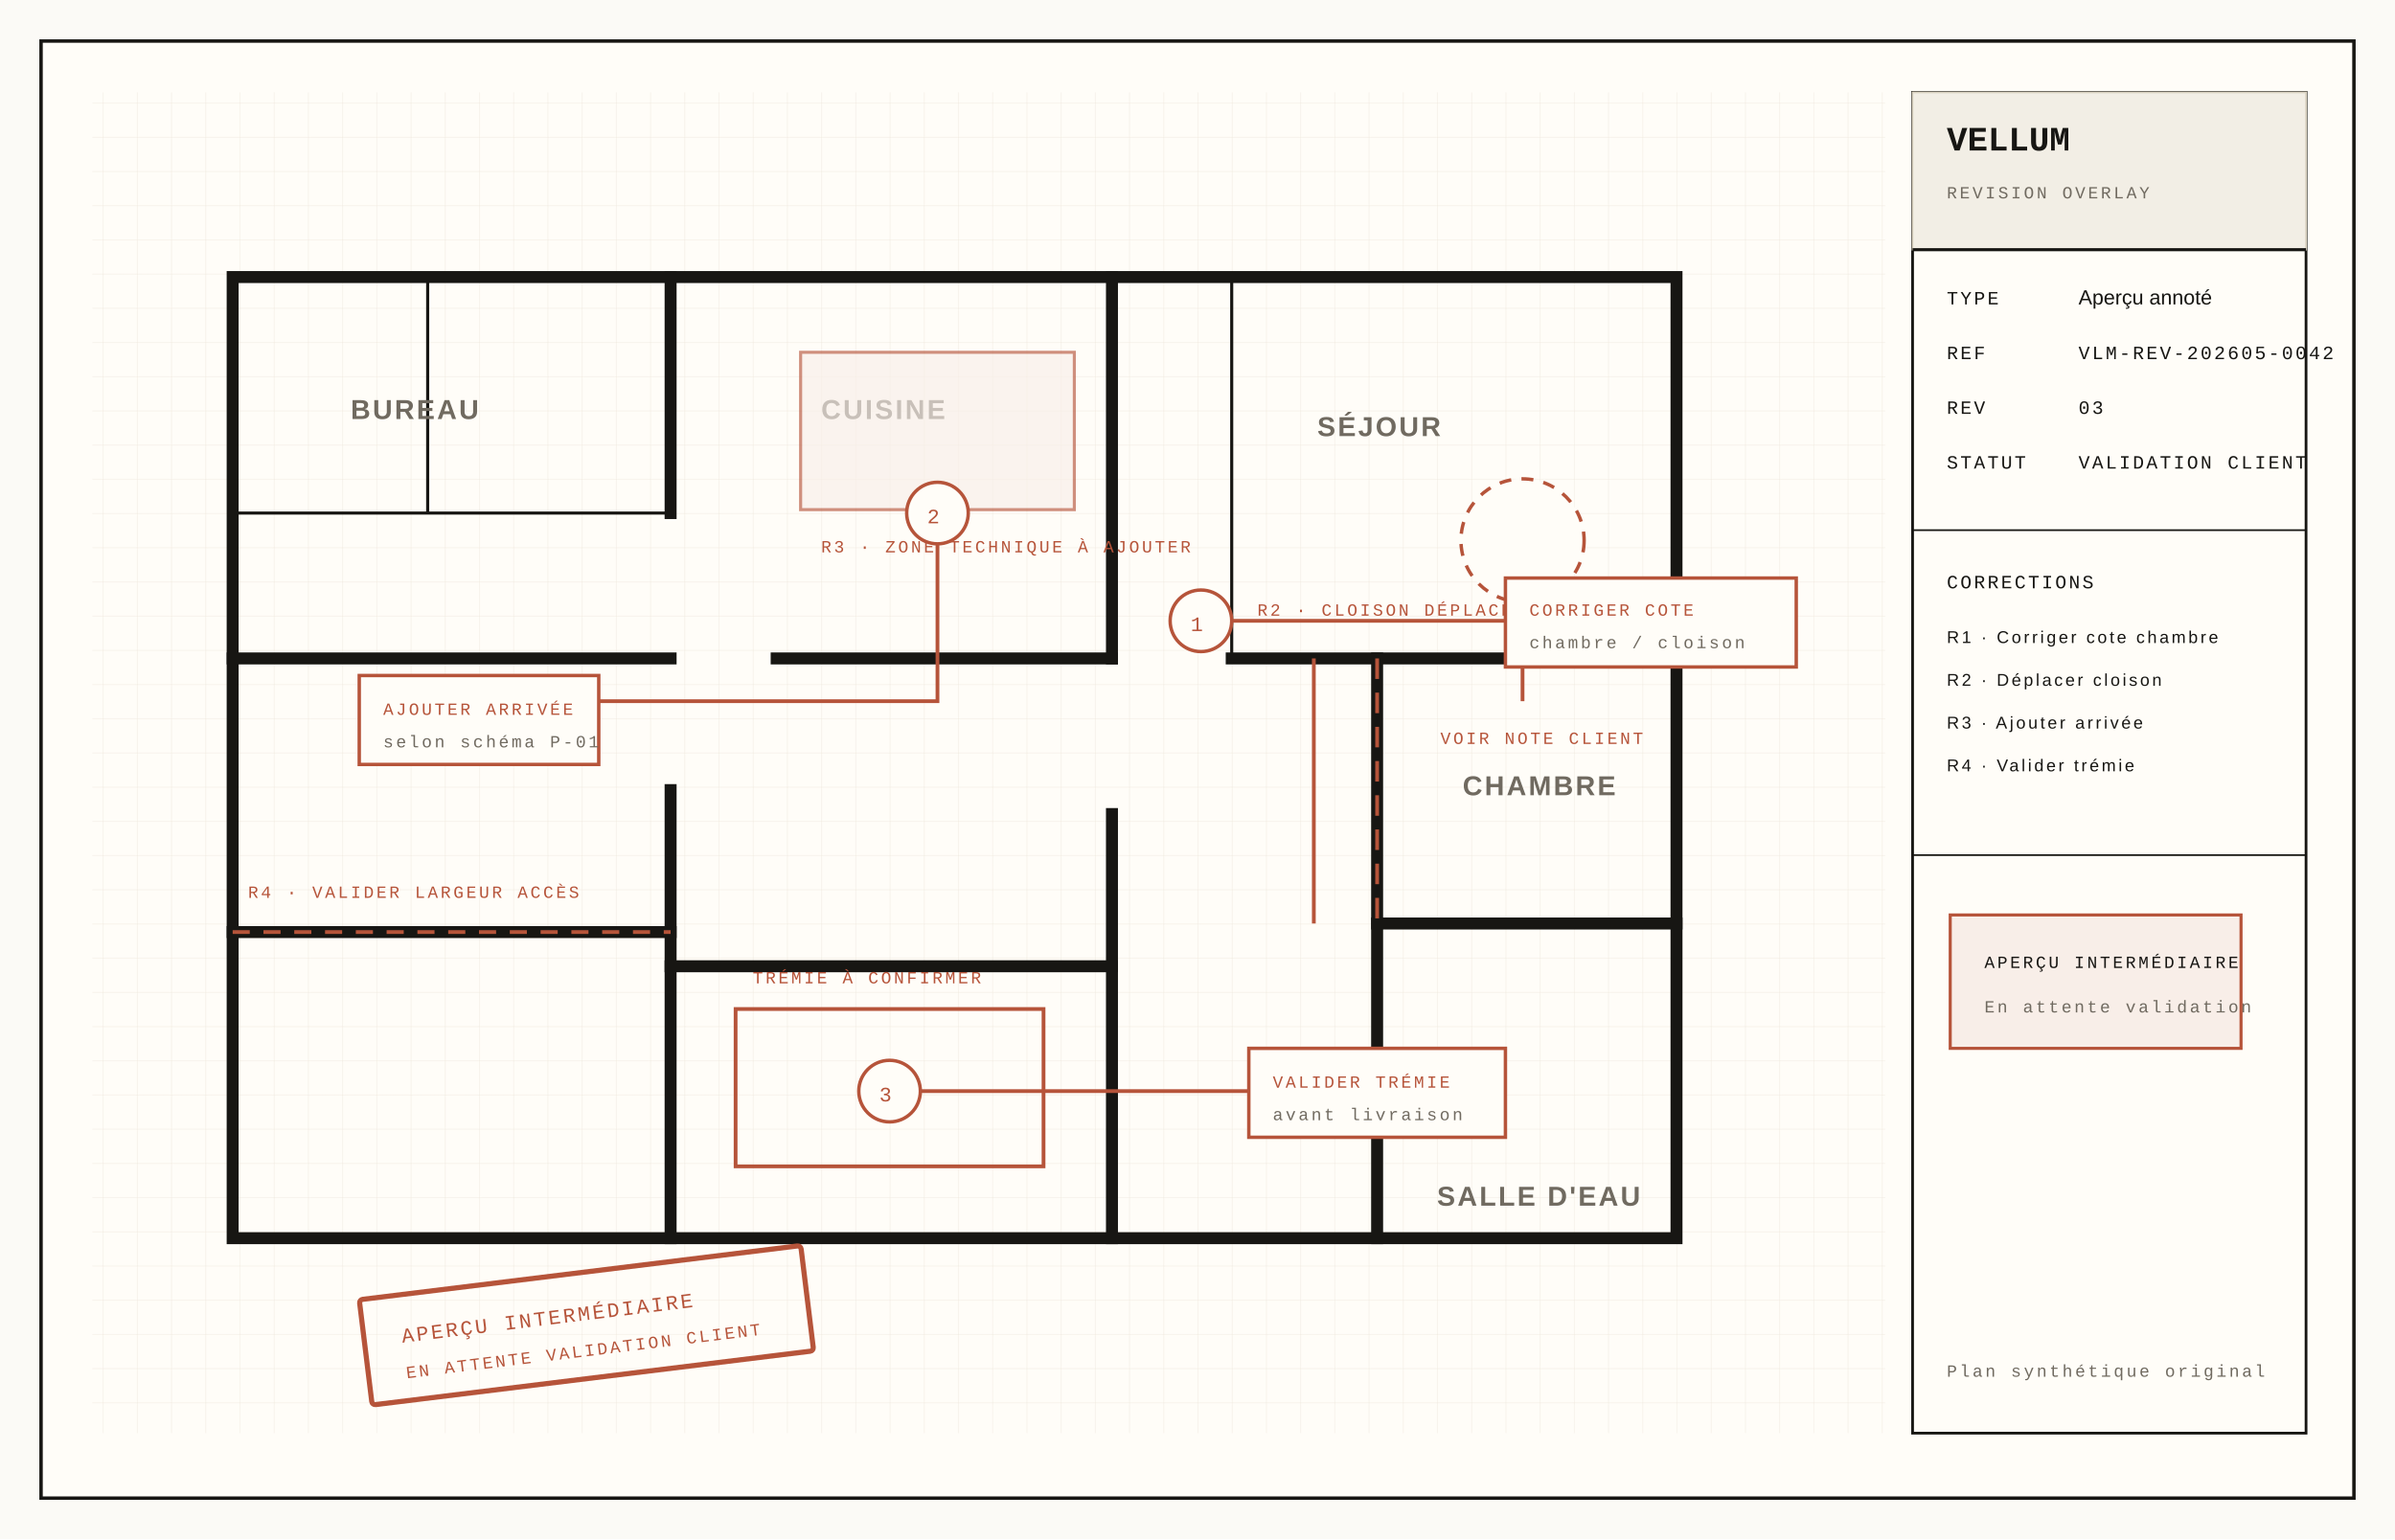
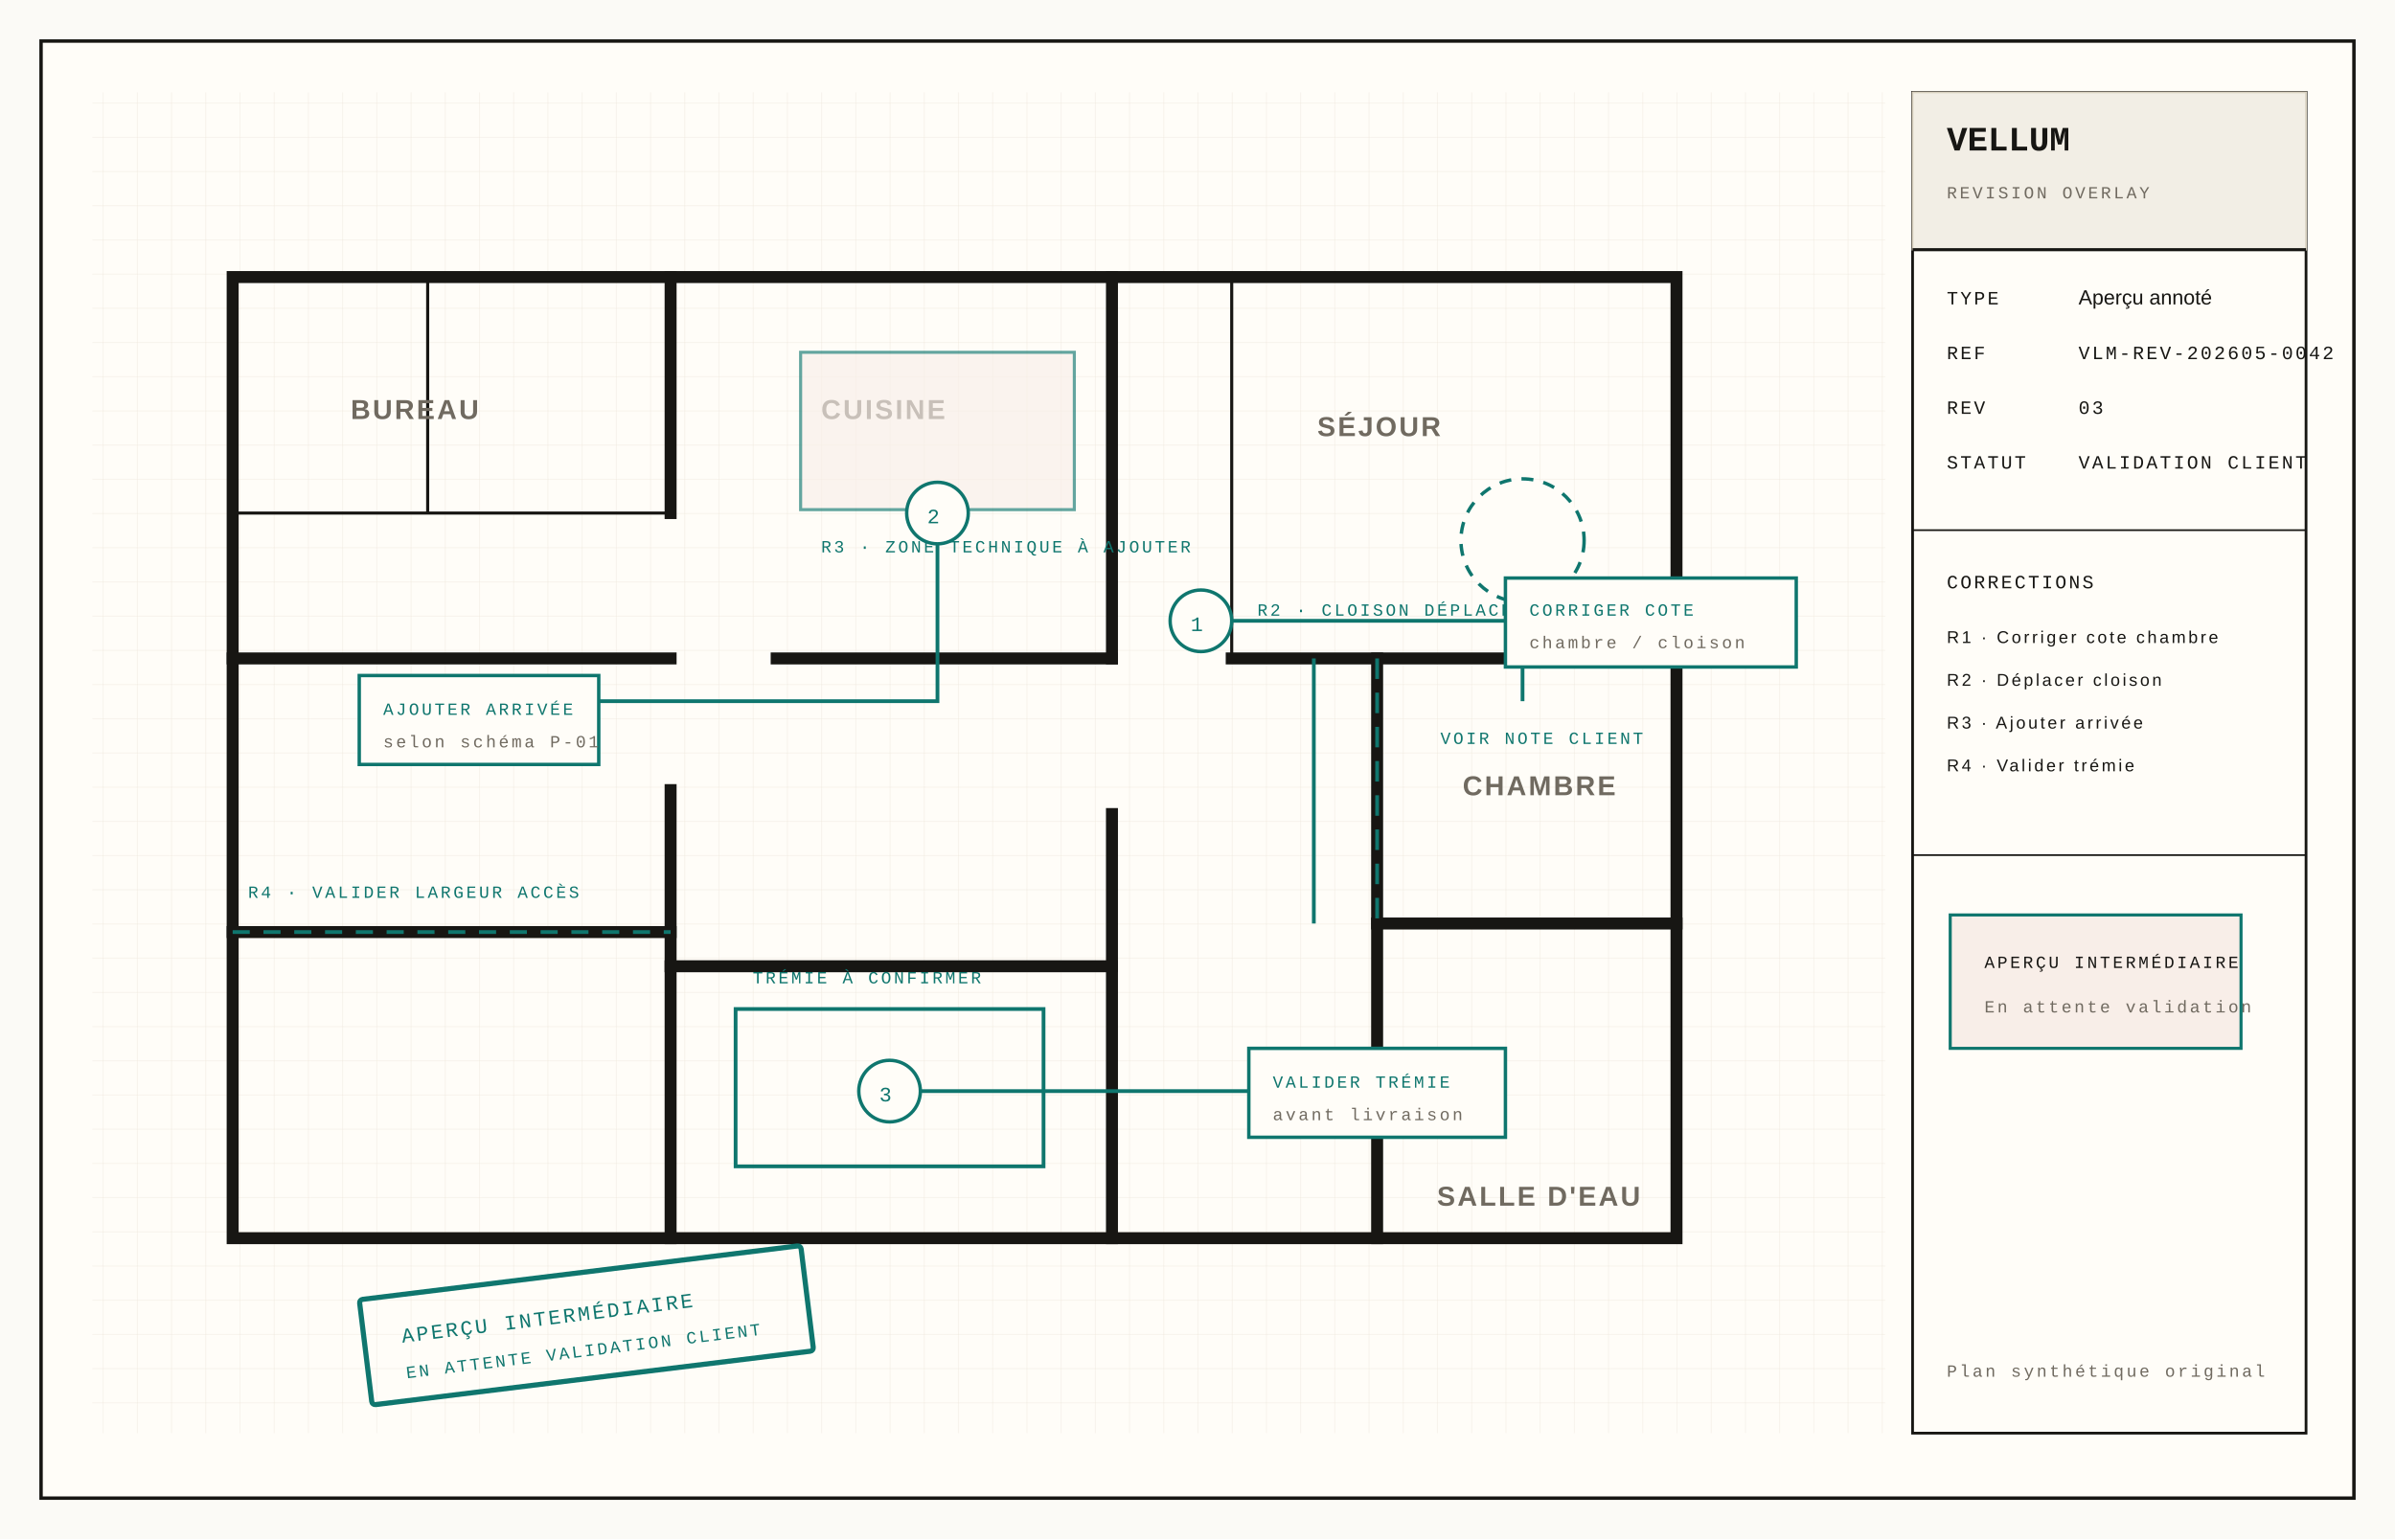
<svg xmlns="http://www.w3.org/2000/svg" viewBox="0 0 1400 900" role="img" aria-labelledby="title desc">
  <defs>
    <pattern id="grid" width="20" height="20" patternUnits="userSpaceOnUse">
      <path d="M20 0H0V20" fill="none" stroke="#eee7db" stroke-width="0.45" />
    </pattern>
    <style>
-       .bg{fill:#fbfaf6}.sheet{fill:#fffdf8;stroke:#171613;stroke-width:2}.grid{fill:url(#grid)}.wall{stroke:#171613;stroke-width:7;fill:none;stroke-linecap:square}.thin{stroke:#171613;stroke-width:1.8;fill:none}.hair{stroke:#171613;stroke-width:1;fill:none}.dash{stroke:#171613;stroke-width:1.4;stroke-dasharray:8 6;fill:none}.txt{font-family:Arial,Helvetica,sans-serif;fill:#171613}.mono{font-family:Courier New,monospace;fill:#171613}.small{font-size:10px;letter-spacing:.15em}.note{font-size:12px;letter-spacing:.12em}.room{font-size:16px;font-weight:700;letter-spacing:.08em}.muted{fill:#706a60}.sienna{fill:#b6543a;stroke:#b6543a}.redline{stroke:#b6543a;stroke-width:2.2;fill:none}.redfill{fill:#b6543a}.cart{font-size:11px;letter-spacing:.12em}.title{font-size:20px;font-weight:700}.light{fill:#f2eee5;stroke:#d8d0bf}.bubble{fill:#fffdf8;stroke:#b6543a;stroke-width:2}.revision{fill:#f8eee8;stroke:#b6543a;stroke-width:1.8}
+       .bg{fill:#fbfaf6}.sheet{fill:#fffdf8;stroke:#171613;stroke-width:2}.grid{fill:url(#grid)}.wall{stroke:#171613;stroke-width:7;fill:none;stroke-linecap:square}.thin{stroke:#171613;stroke-width:1.8;fill:none}.hair{stroke:#171613;stroke-width:1;fill:none}.dash{stroke:#171613;stroke-width:1.4;stroke-dasharray:8 6;fill:none}.txt{font-family:Arial,Helvetica,sans-serif;fill:#171613}.mono{font-family:Courier New,monospace;fill:#171613}.small{font-size:10px;letter-spacing:.15em}.note{font-size:12px;letter-spacing:.12em}.room{font-size:16px;font-weight:700;letter-spacing:.08em}.muted{fill:#706a60}.sienna{fill:#0f766e;stroke:#0f766e}.redline{stroke:#0f766e;stroke-width:2.2;fill:none}.redfill{fill:#0f766e}.cart{font-size:11px;letter-spacing:.12em}.title{font-size:20px;font-weight:700}.light{fill:#f2eee5;stroke:#d8d0bf}.bubble{fill:#fffdf8;stroke:#0f766e;stroke-width:2}.revision{fill:#f8eee8;stroke:#0f766e;stroke-width:1.8}
    </style>
  </defs>
  <rect class="bg" width="1400" height="900" />
  <rect x="24" y="24" width="1352" height="852" class="sheet" />
  <rect x="54" y="54" width="1048" height="784" class="grid" />
  <rect x="1118" y="54" width="230" height="784" fill="#fffdf8" stroke="#171613" stroke-width="1.6" />
  <rect x="1118" y="54" width="230" height="92" class="light" />
  <text x="1138" y="88" class="mono title">VELLUM</text>
  <text x="1138" y="116" class="mono small muted">REVISION OVERLAY</text>
  <line x1="1118" y1="146" x2="1348" y2="146" class="thin" />
  <text x="1138" y="178" class="mono cart">TYPE</text>
  <text x="1215" y="178" class="txt">Aperçu annoté</text>
  <text x="1138" y="210" class="mono cart">REF</text>
  <text x="1215" y="210" class="mono cart">VLM-REV-202605-0042</text>
  <text x="1138" y="242" class="mono cart">REV</text>
  <text x="1215" y="242" class="mono cart">03</text>
  <text x="1138" y="274" class="mono cart">STATUT</text>
  <text x="1215" y="274" class="mono cart">VALIDATION CLIENT</text>
  <line x1="1118" y1="310" x2="1348" y2="310" class="hair" />
  <text x="1138" y="344" class="mono cart">CORRECTIONS</text>
  <text x="1138" y="376" class="txt small">R1 · Corriger cote chambre</text>
  <text x="1138" y="401" class="txt small">R2 · Déplacer cloison</text>
  <text x="1138" y="426" class="txt small">R3 · Ajouter arrivée</text>
  <text x="1138" y="451" class="txt small">R4 · Valider trémie</text>
  <line x1="1118" y1="500" x2="1348" y2="500" class="hair" />
  <rect x="1140" y="535" width="170" height="78" class="revision" />
-   <text x="1160" y="566" class="mono small" fill="#b6543a">APERÇU INTERMÉDIAIRE</text>
+   <text x="1160" y="566" class="mono small" fill="#0f766e">APERÇU INTERMÉDIAIRE</text>
  <text x="1160" y="592" class="mono small muted">En attente validation</text>
  <text x="1138" y="805" class="mono small muted">Plan synthétique original</text>
  <path class="wall" d="M136 162H980V724H136Z" />
  <path class="wall" d="M136 385H392M454 385H650M720 385H980" />
  <path class="wall" d="M392 162V300M392 462V724" />
  <path class="wall" d="M650 162V385M650 476V724" />
  <path class="wall" d="M805 385V724" />
  <path class="wall" d="M136 545H392M392 565H650M805 540H980" />
  <path class="thin" d="M136 300H392M250 162V300M720 162V385" />
  <text x="205" y="245" class="txt room muted">BUREAU</text>
  <text x="480" y="245" class="txt room muted">CUISINE</text>
  <text x="770" y="255" class="txt room muted">SÉJOUR</text>
  <text x="855" y="465" class="txt room muted">CHAMBRE</text>
  <text x="840" y="705" class="txt room muted">SALLE D'EAU</text>
  <path d="M805 385V540" class="redline" stroke-dasharray="12 8" />
  <path d="M768 385V540" class="redline" />
  <text x="735" y="360" class="mono small redfill">R2 · CLOISON DÉPLACÉE</text>
  <rect x="468" y="206" width="160" height="92" class="revision" opacity=".65" />
  <text x="480" y="323" class="mono small redfill">R3 · ZONE TECHNIQUE À AJOUTER</text>
  <circle cx="890" cy="316" r="36" class="bubble" stroke-dasharray="7 6" />
  <path d="M890 352v58" class="redline" />
  <text x="842" y="435" class="mono small redfill">VOIR NOTE CLIENT</text>
  <path d="M136 545H392" class="redline" stroke-dasharray="10 8" />
  <text x="145" y="525" class="mono small redfill">R4 · VALIDER LARGEUR ACCÈS</text>
  <path d="M430 590H610V682H430Z" class="redline" />
  <text x="440" y="575" class="mono small redfill">TRÉMIE À CONFIRMER</text>
  <g>
    <circle cx="702" cy="363" r="18" class="bubble" />
    <text x="696" y="369" class="mono note redfill">1</text>
    <path d="M720 363H880" class="redline" />
    <rect x="880" y="338" width="170" height="52" class="bubble" />
    <text x="894" y="360" class="mono small redfill">CORRIGER COTE</text>
    <text x="894" y="379" class="mono small muted">chambre / cloison</text>
  </g>
  <g>
    <circle cx="548" cy="300" r="18" class="bubble" />
    <text x="542" y="306" class="mono note redfill">2</text>
    <path d="M548 318v92H350" class="redline" />
    <rect x="210" y="395" width="140" height="52" class="bubble" />
    <text x="224" y="418" class="mono small redfill">AJOUTER ARRIVÉE</text>
    <text x="224" y="437" class="mono small muted">selon schéma P-01</text>
  </g>
  <g>
    <circle cx="520" cy="638" r="18" class="bubble" />
    <text x="514" y="644" class="mono note redfill">3</text>
    <path d="M538 638H730" class="redline" />
    <rect x="730" y="613" width="150" height="52" class="bubble" />
    <text x="744" y="636" class="mono small redfill">VALIDER TRÉMIE</text>
    <text x="744" y="655" class="mono small muted">avant livraison</text>
  </g>
  <g transform="translate(210 760) rotate(-7)">
-     <rect x="0" y="0" width="260" height="62" rx="2" fill="none" stroke="#b6543a" stroke-width="3" />
+     <rect x="0" y="0" width="260" height="62" rx="2" fill="none" stroke="#0f766e" stroke-width="3" />
    <text x="22" y="28" class="mono note redfill">APERÇU INTERMÉDIAIRE</text>
    <text x="22" y="49" class="mono small redfill">EN ATTENTE VALIDATION CLIENT</text>
  </g>
</svg>
